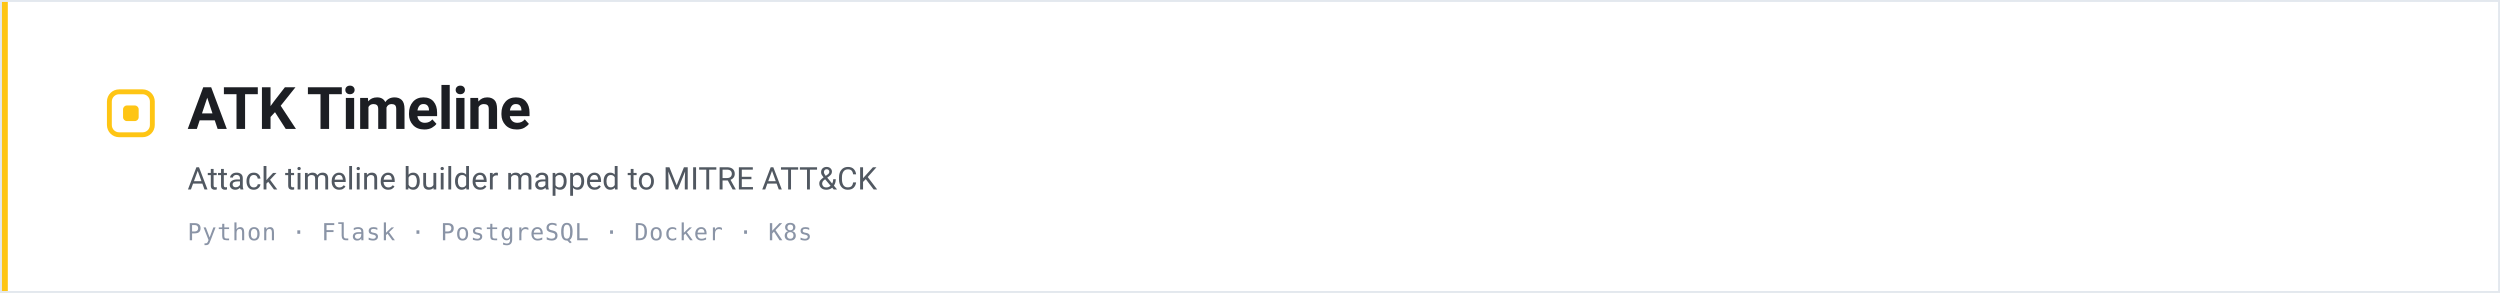
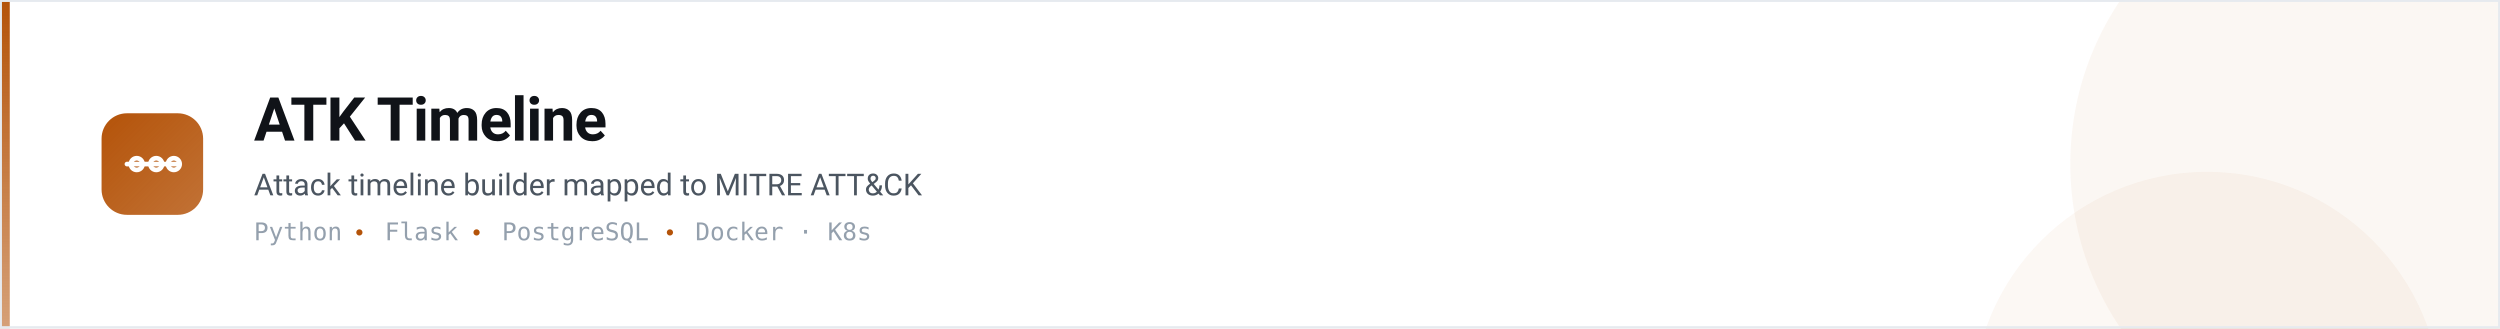
- <svg xmlns="http://www.w3.org/2000/svg" width="1280" height="150" viewBox="0 0 1280 150" role="img" aria-label="ATK Timeline — Attack timeline builder mapped to MITRE ATT&amp;CK">
-   <rect width="1280" height="150" fill="#ffffff" />
-   <rect x="56" y="47" width="22" height="22" rx="5" fill="none" stroke="#fec514" stroke-width="2.5" />
-   <rect x="63" y="54" width="8" height="8" rx="2" fill="#fec514" />
-   <text x="96" y="66" font-family="-apple-system,Segoe UI,Roboto,Helvetica,Arial,sans-serif" font-size="30" font-weight="600" letter-spacing="-0.4" fill="#1c1e23">ATK Timeline</text>
-   <text x="96" y="97" font-family="-apple-system,Segoe UI,Roboto,Helvetica,Arial,sans-serif" font-size="16" font-weight="400" fill="#515861">Attack timeline builder mapped to MITRE ATT&amp;CK</text>
-   <text x="96" y="123" font-family="ui-monospace,SFMono-Regular,Menlo,monospace" font-size="12" letter-spacing="0.4" fill="#8a94a6">Python   ·   Flask   ·   PostgreSQL   ·   Docker · K8s</text>
-   <rect x="0" y="0" width="4" height="150" fill="#fec514" />
-   <rect x="0.5" y="0.5" width="1279" height="149" fill="none" stroke="#e3e8ee" stroke-width="1" />
+ <svg xmlns="http://www.w3.org/2000/svg" width="1280" height="168" viewBox="0 0 1280 168" role="img" aria-label="ATK Timeline — Attack timeline builder mapped to MITRE ATT&amp;CK">
+   <defs>
+     <linearGradient id="rail" x1="0" y1="0" x2="0" y2="1">
+       <stop offset="0" stop-color="#b45309" />
+       <stop offset="1" stop-color="#b45309" stop-opacity="0.55" />
+     </linearGradient>
+     <linearGradient id="tile" x1="0" y1="0" x2="1" y2="1">
+       <stop offset="0" stop-color="#b45309" />
+       <stop offset="1" stop-color="#b45309" stop-opacity="0.82" />
+     </linearGradient>
+   </defs>
+   <rect width="1280" height="168" fill="#ffffff" />
+   <circle cx="1210" cy="84" r="150" fill="#b45309" opacity="0.05" />
+   <circle cx="1130" cy="208" r="120" fill="#b45309" opacity="0.045" />
+   <rect x="52" y="58" width="52" height="52" rx="13" fill="url(#tile)" />
+   <path d="M65.0 84.0 h26" stroke="#fff" stroke-width="2.4" fill="none" stroke-linecap="round" stroke-linejoin="round" />
+   <circle cx="70.0" cy="84.0" r="3" stroke="#fff" stroke-width="2.4" fill="none" stroke-linecap="round" stroke-linejoin="round" />
+   <circle cx="80.0" cy="84.0" r="3" stroke="#fff" stroke-width="2.4" fill="none" stroke-linecap="round" stroke-linejoin="round" />
+   <circle cx="89.0" cy="84.0" r="3" stroke="#fff" stroke-width="2.4" fill="none" stroke-linecap="round" stroke-linejoin="round" />
+   <text x="130" y="72" font-family="-apple-system,Segoe UI,Roboto,Helvetica,Arial,sans-serif" font-size="31" font-weight="650" letter-spacing="-0.5" fill="#101318">ATK Timeline</text>
+   <text x="130" y="100" font-family="-apple-system,Segoe UI,Roboto,Helvetica,Arial,sans-serif" font-size="15.5" fill="#4b5560">Attack timeline builder mapped to MITRE ATT&amp;CK</text>
+   <text x="130" y="123" font-family="ui-monospace,SFMono-Regular,Menlo,monospace" font-size="12.5" fill="#94a0ad">Python</text>
+   <circle cx="184" cy="119" r="1.6" fill="#b45309" />
+   <text x="197" y="123" font-family="ui-monospace,SFMono-Regular,Menlo,monospace" font-size="12.5" fill="#94a0ad">Flask</text>
+   <circle cx="244" cy="119" r="1.6" fill="#b45309" />
+   <text x="257" y="123" font-family="ui-monospace,SFMono-Regular,Menlo,monospace" font-size="12.5" fill="#94a0ad">PostgreSQL</text>
+   <circle cx="343" cy="119" r="1.6" fill="#b45309" />
+   <text x="356" y="123" font-family="ui-monospace,SFMono-Regular,Menlo,monospace" font-size="12.5" fill="#94a0ad">Docker · K8s</text>
+   <rect x="0" y="0" width="5" height="168" fill="url(#rail)" />
+   <rect x="0.5" y="0.5" width="1279" height="167" rx="0" fill="none" stroke="#e6eaef" stroke-width="1" />
</svg>
